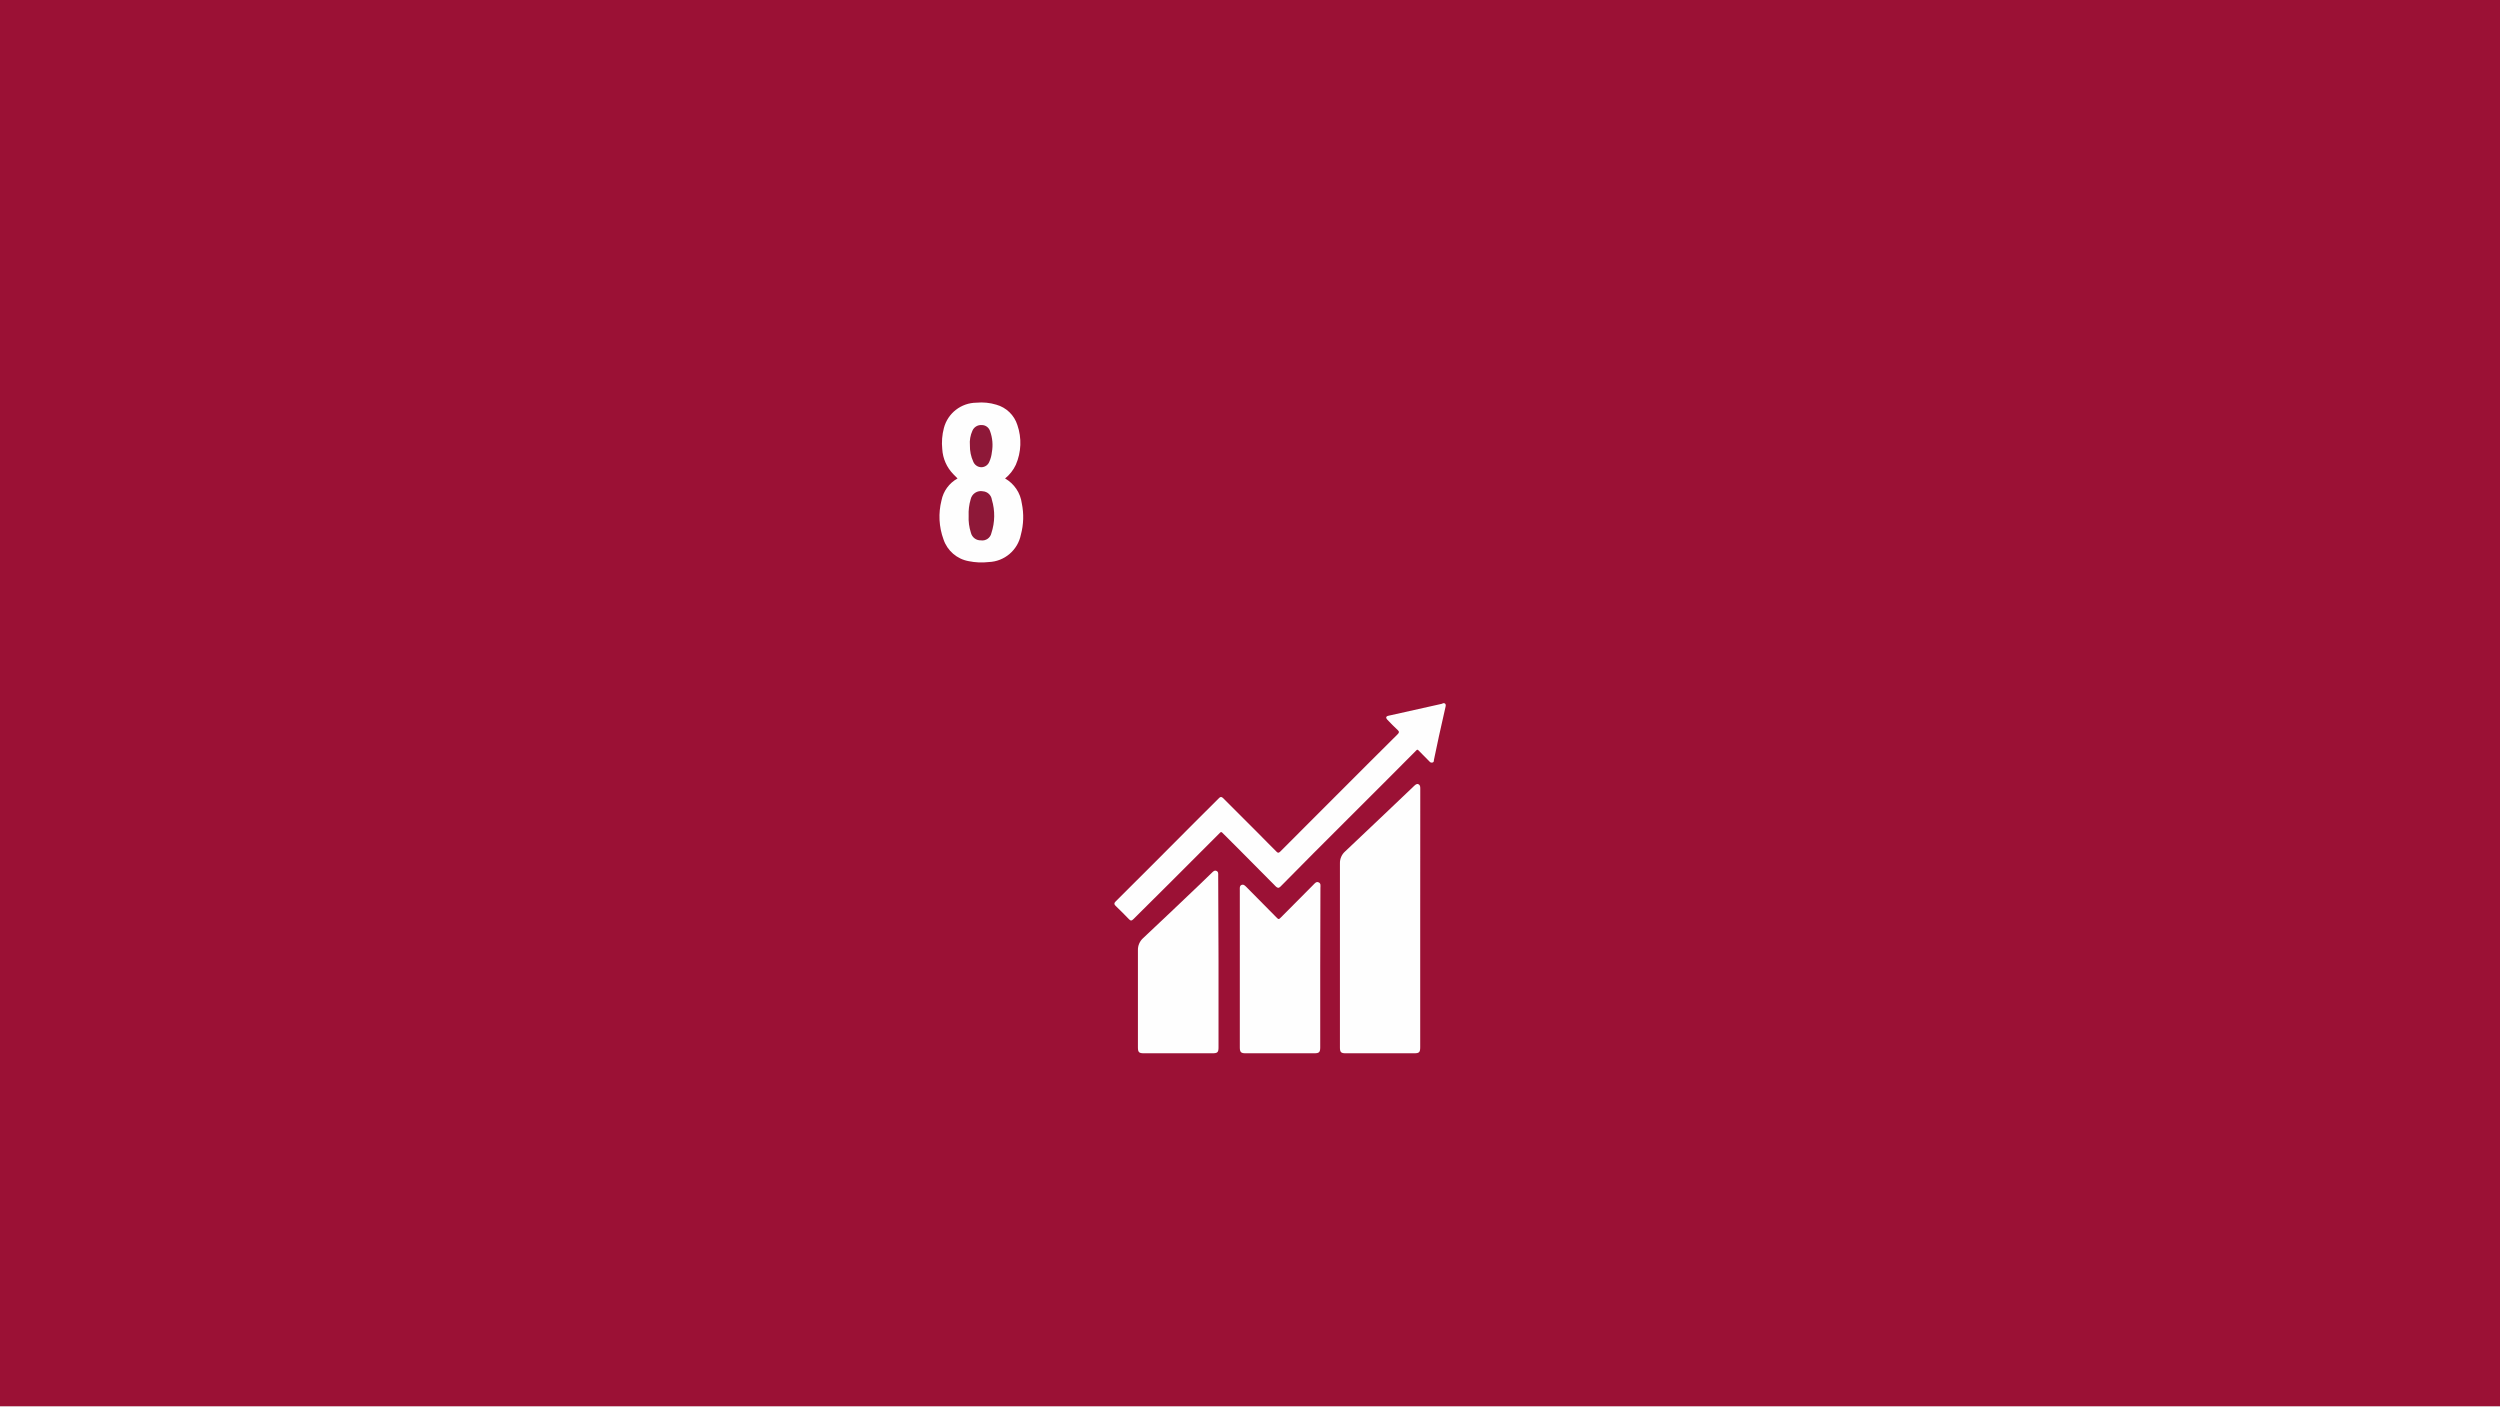
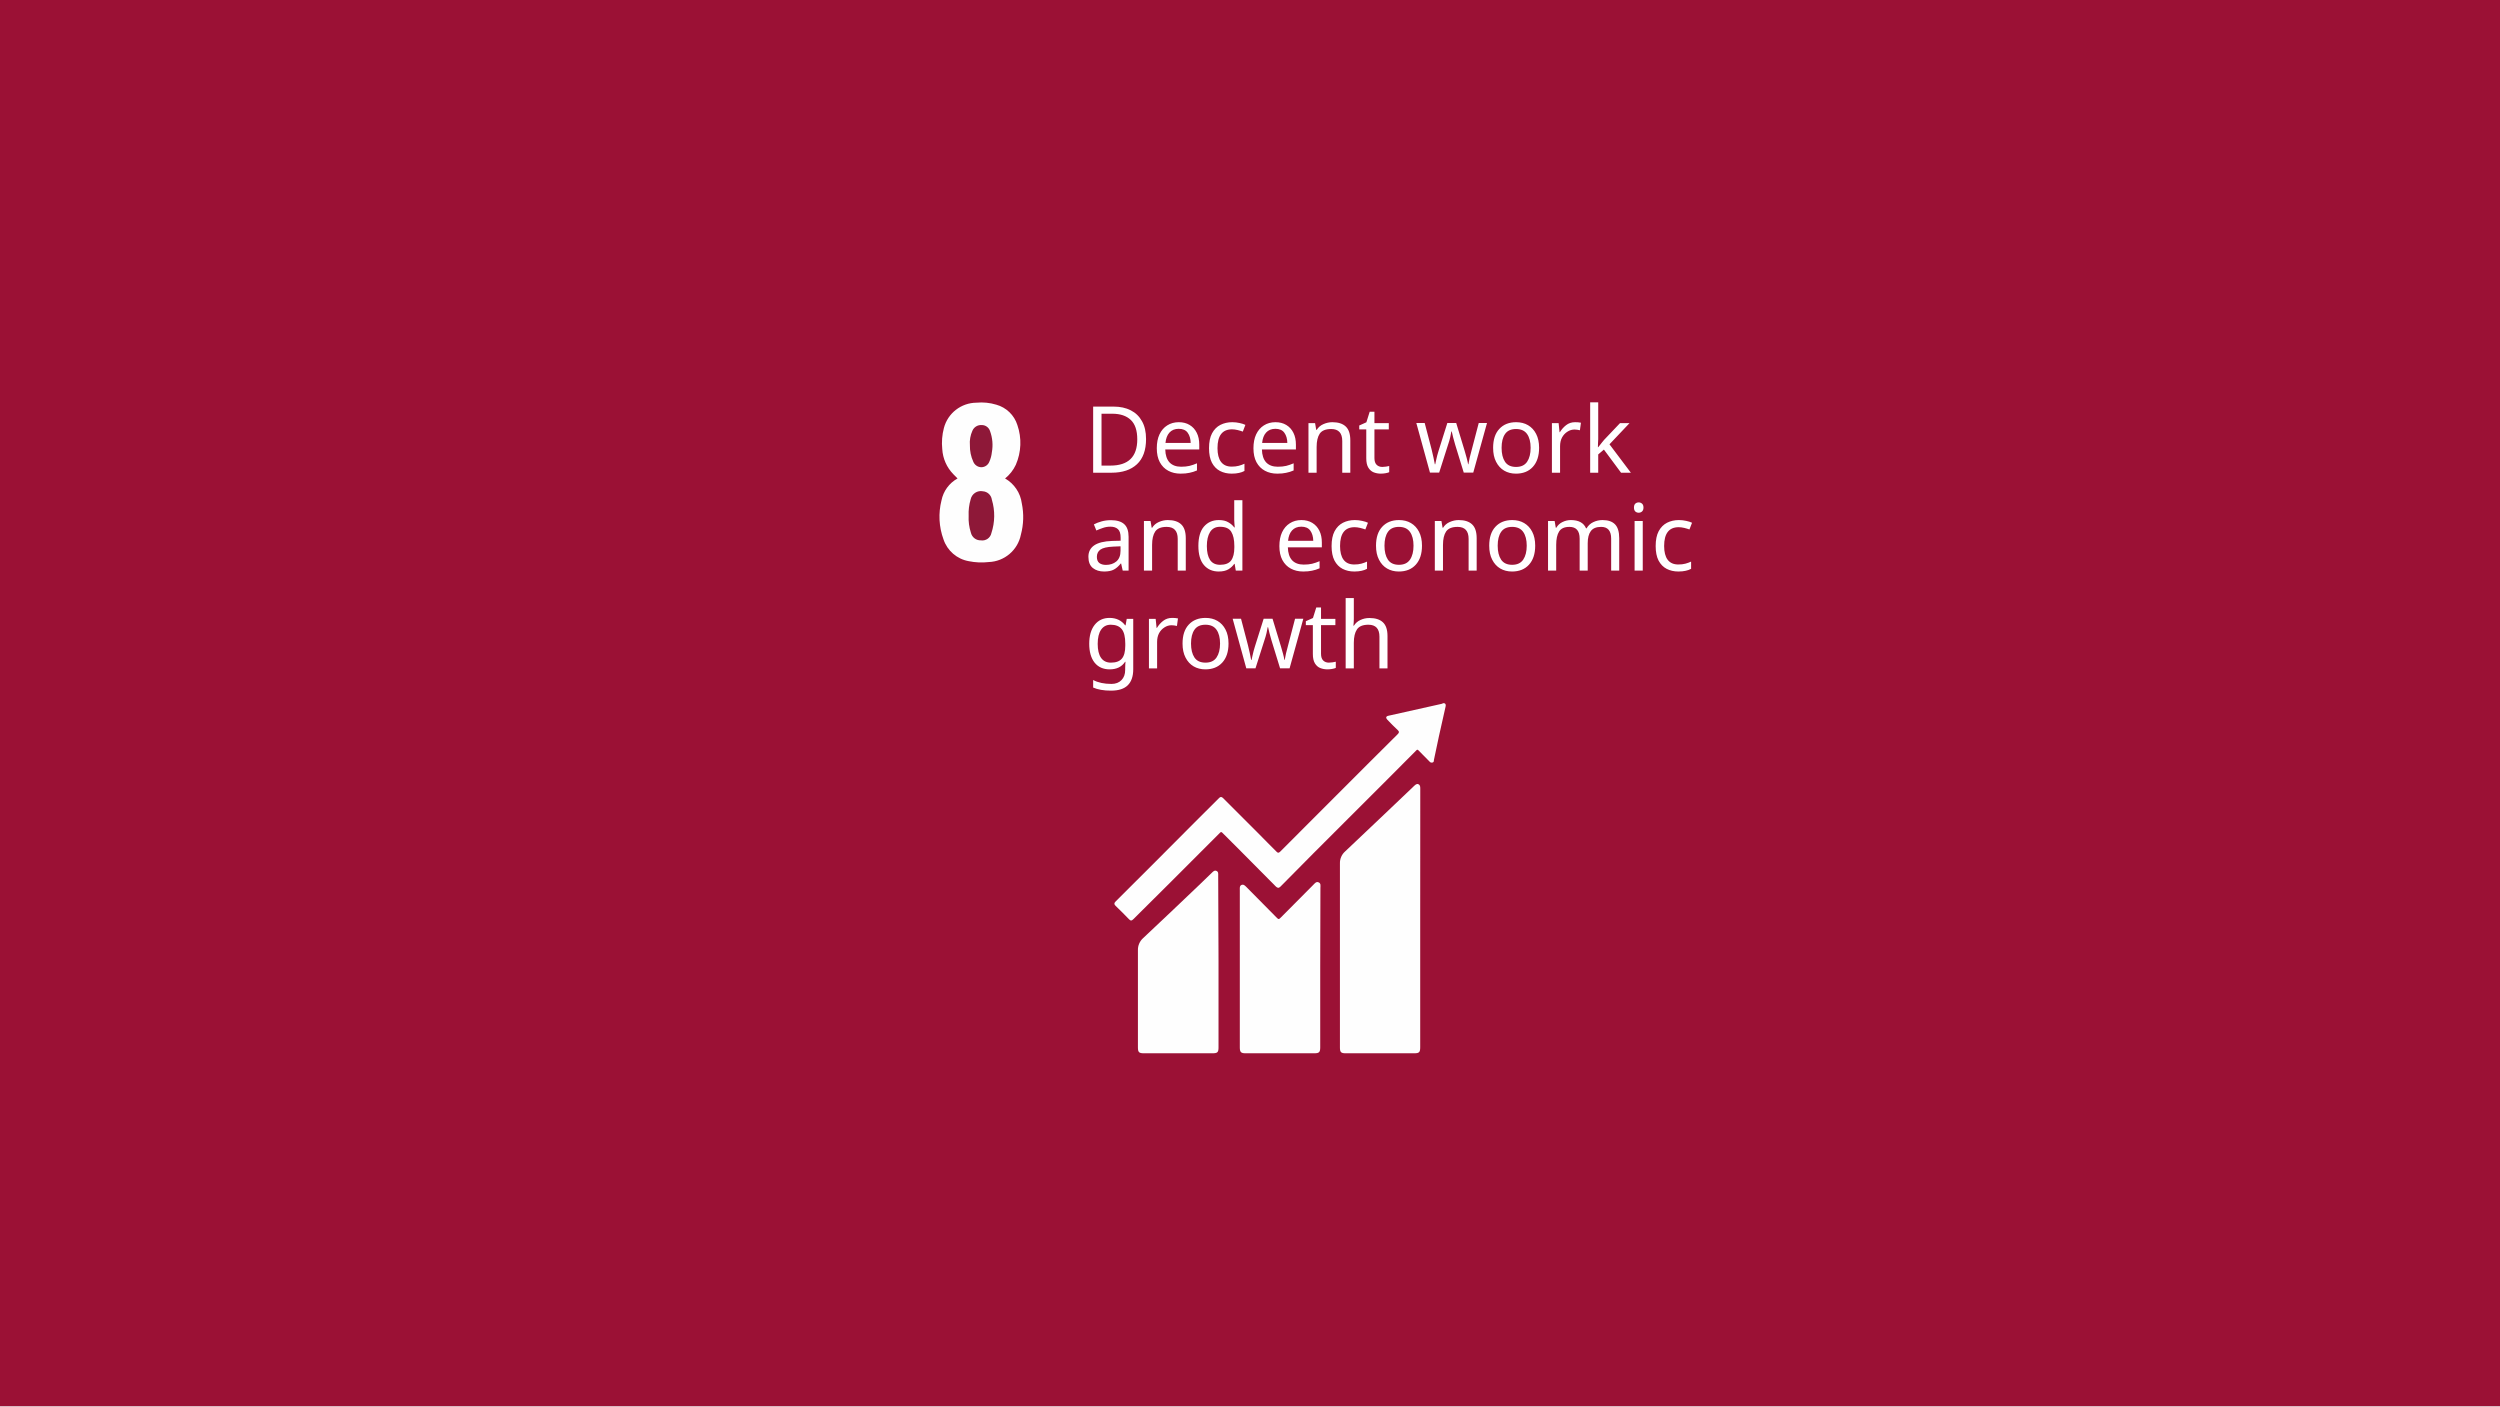
<svg xmlns="http://www.w3.org/2000/svg" viewBox="0 0 378.08 212.67">
  <defs>
-     <style>.cls-1{fill:#9b1135;}.cls-2{fill:#fefefe;}.cls-3{fill:#8e1838;}</style>
+     <style>.cls-1{fill:#9b1135;}.cls-2{fill:#fefefe;}.cls-3{fill:#8e1838;}.cls-4{font-size:14px;fill:#fff;font-family:BebasNeueBold, Bebas Neue;}</style>
  </defs>
  <g id="Capa_2" data-name="Capa 2">
    <g id="Capa_1-2" data-name="Capa 1">
      <rect class="cls-1" width="378.08" height="212.67" />
      <path class="cls-2" d="M214.78,138.93v19.44c0,.77-.15.92-.91.92H203.5c-.69,0-.86-.17-.86-.86q0-13.92,0-27.85a2.33,2.33,0,0,1,.79-1.82l5.93-5.62,4.34-4.13.11-.11c.21-.17.4-.43.7-.3s.28.46.28.74Z" />
      <path class="cls-2" d="M199.66,146.29v12.1c0,.74-.16.9-.9.9h-10.4c-.68,0-.86-.18-.86-.87v-23.8c0-.29-.06-.65.26-.79s.55.14.76.34L193,138.7c.37.38.39.38.76,0,1.62-1.62,3.23-3.25,4.85-4.88.22-.22.44-.54.81-.38s.27.53.27.83Z" />
      <path class="cls-2" d="M218.29,106.34c.33,0,.4.22.33.51l-1,4.46c-.26,1.21-.52,2.43-.77,3.64,0,.16,0,.33-.25.38a.43.43,0,0,1-.42-.17l-1.65-1.67c-.13-.14-.21-.15-.35,0l-4.77,4.79c-1.82,1.82-3.65,3.63-5.47,5.46l-5.35,5.35-4.95,5c-.26.26-.44.2-.67,0l-5.3-5.34c-.94-.93-1.87-1.86-2.8-2.8-.15-.15-.23-.16-.38,0l-8,8c-1.69,1.69-3.4,3.36-5.08,5.05-.26.27-.43.28-.69,0-.64-.67-1.3-1.33-2-2-.25-.24-.26-.42,0-.67,2-2,4.07-4.06,6.1-6.09l5.85-5.87c1.23-1.23,2.47-2.45,3.7-3.69.21-.21.37-.19.58,0l5.29,5.29c.95,1,1.9,1.89,2.83,2.85.22.22.32.15.51,0,2.81-2.83,5.64-5.65,8.46-8.47,3.11-3.11,6.22-6.23,9.34-9.32.26-.27.23-.4,0-.62-.54-.52-1.06-1-1.58-1.58-.26-.27-.2-.5.15-.58l8.05-1.8Z" />
      <path class="cls-2" d="M184.28,145.46v12.91c0,.77-.14.92-.92.92H173c-.75,0-.91-.16-.91-.89,0-4.9,0-9.8,0-14.7a2.37,2.37,0,0,1,.78-1.82c2.81-2.63,5.59-5.28,8.37-7.93l2-1.93c.2-.19.41-.45.73-.31s.26.45.26.71Z" />
      <path class="cls-2" d="M152,72.36a5.1,5.1,0,0,1,2.53,3.77,10.23,10.23,0,0,1-.14,4.73A5.15,5.15,0,0,1,149.52,85a9.57,9.57,0,0,1-3-.13,4.93,4.93,0,0,1-3.83-3.29,10,10,0,0,1-.31-5.89,4.88,4.88,0,0,1,2.43-3.33l-.65-.66a5.92,5.92,0,0,1-1.66-3.77,8.91,8.91,0,0,1,.25-3.21,5.13,5.13,0,0,1,4.92-3.82,7.78,7.78,0,0,1,3,.3,4.65,4.65,0,0,1,3.19,3.08,8.29,8.29,0,0,1-.23,6A5.77,5.77,0,0,1,152,72.36Z" />
      <path class="cls-3" d="M146.49,78a7.61,7.61,0,0,1,.3-2.47,1.58,1.58,0,0,1,1.87-1.23A1.47,1.47,0,0,1,150,75.57a8.37,8.37,0,0,1-.07,5.05,1.4,1.4,0,0,1-1.58,1.1,1.5,1.5,0,0,1-1.52-1.16A7.17,7.17,0,0,1,146.49,78Z" />
      <path class="cls-3" d="M146.68,67.35a4.42,4.42,0,0,1,.38-2.21,1.42,1.42,0,0,1,1.39-.86,1.31,1.31,0,0,1,1.28.93A6.08,6.08,0,0,1,150,68.4a4.53,4.53,0,0,1-.37,1.4,1.31,1.31,0,0,1-1.21.86,1.34,1.34,0,0,1-1.23-.84A5.68,5.68,0,0,1,146.68,67.35Z" />
+       <text class="cls-4" transform="translate(163.96 71.49)">Decent work <tspan x="0" y="14.8">and economic </tspan>
+         <tspan x="0" y="29.6">growth</tspan>
+       </text>
    </g>
  </g>
</svg>
